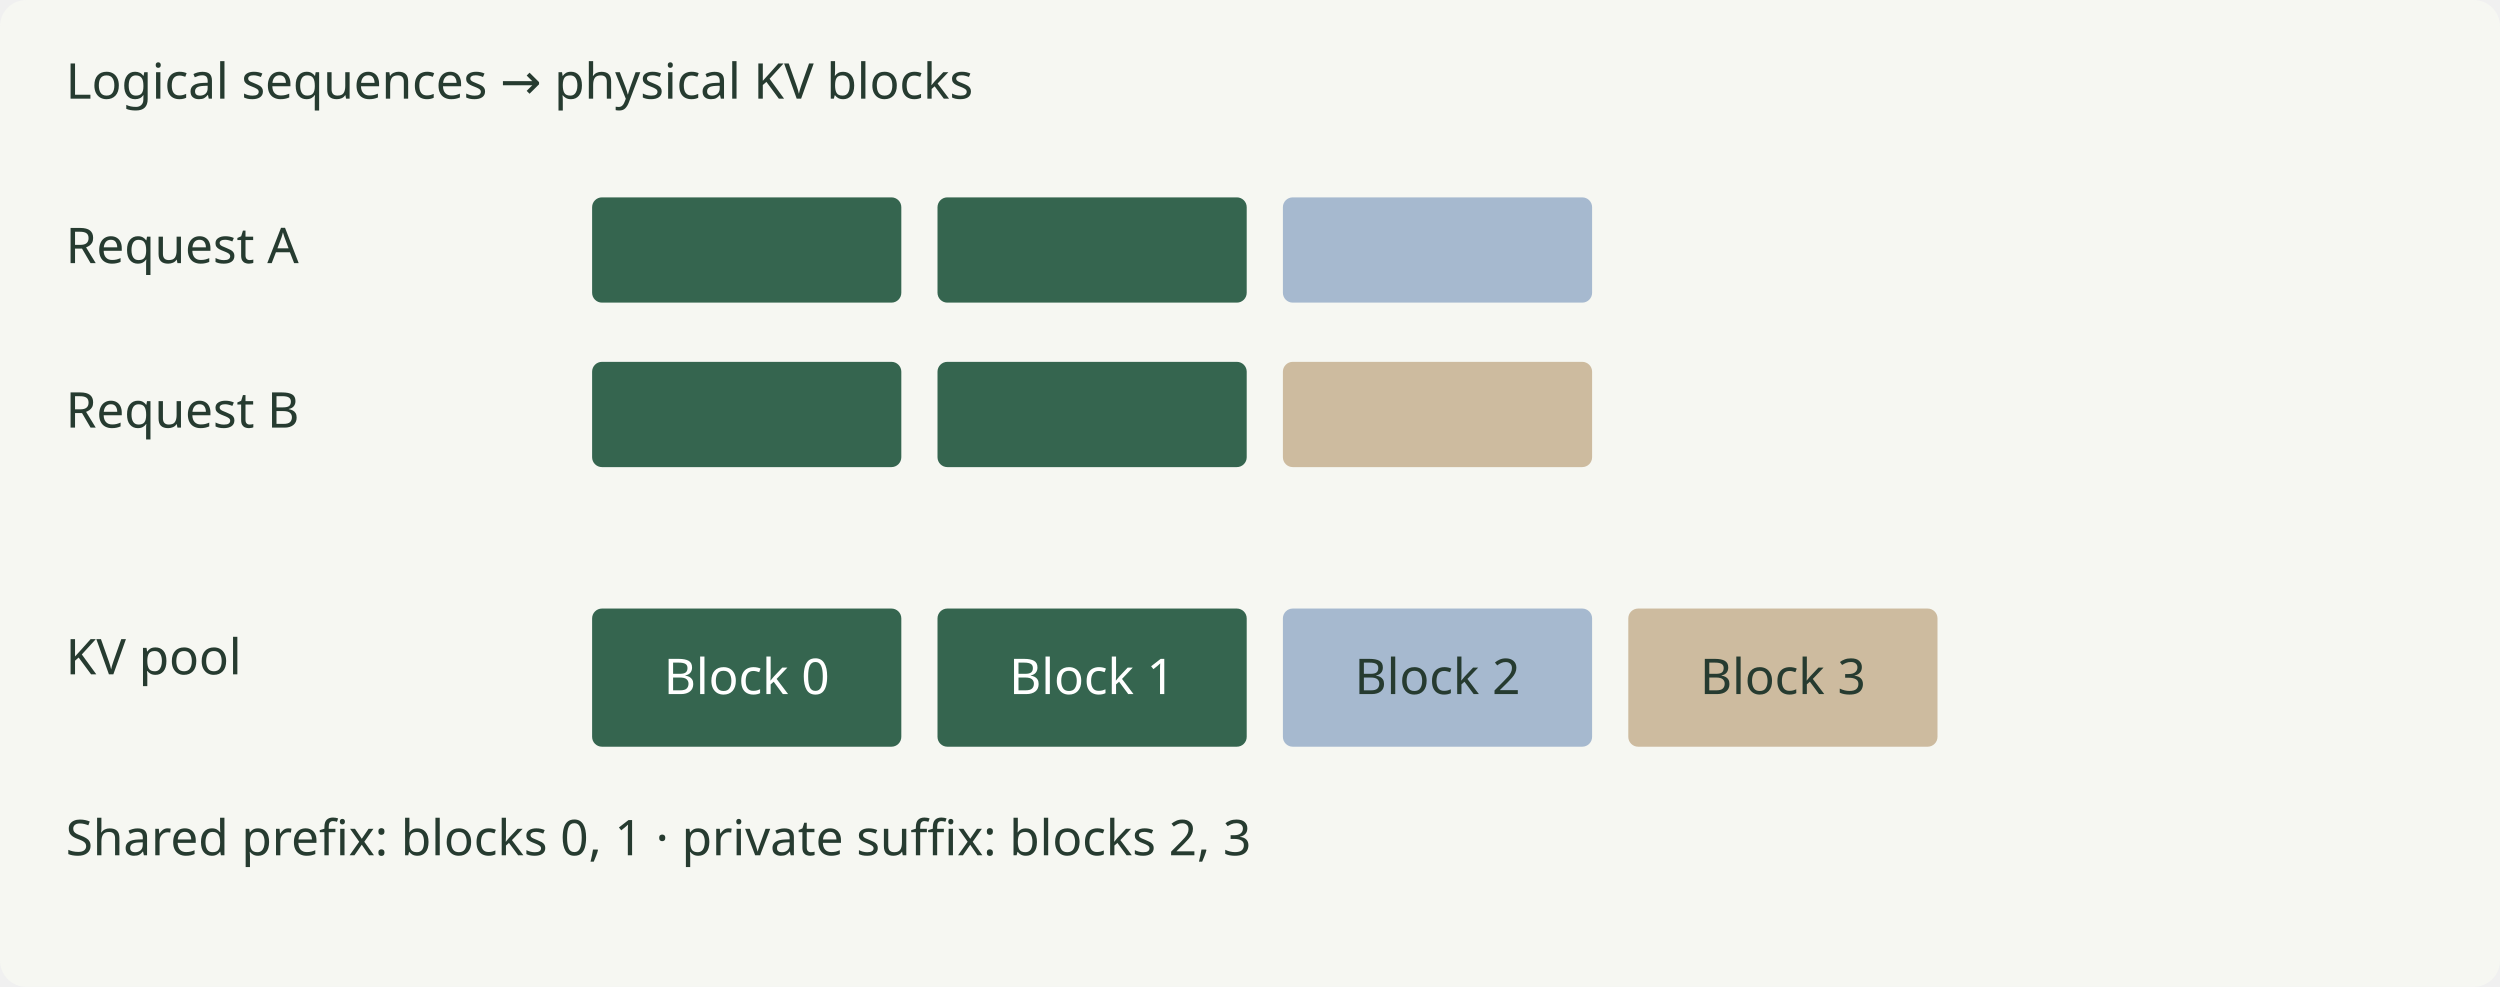
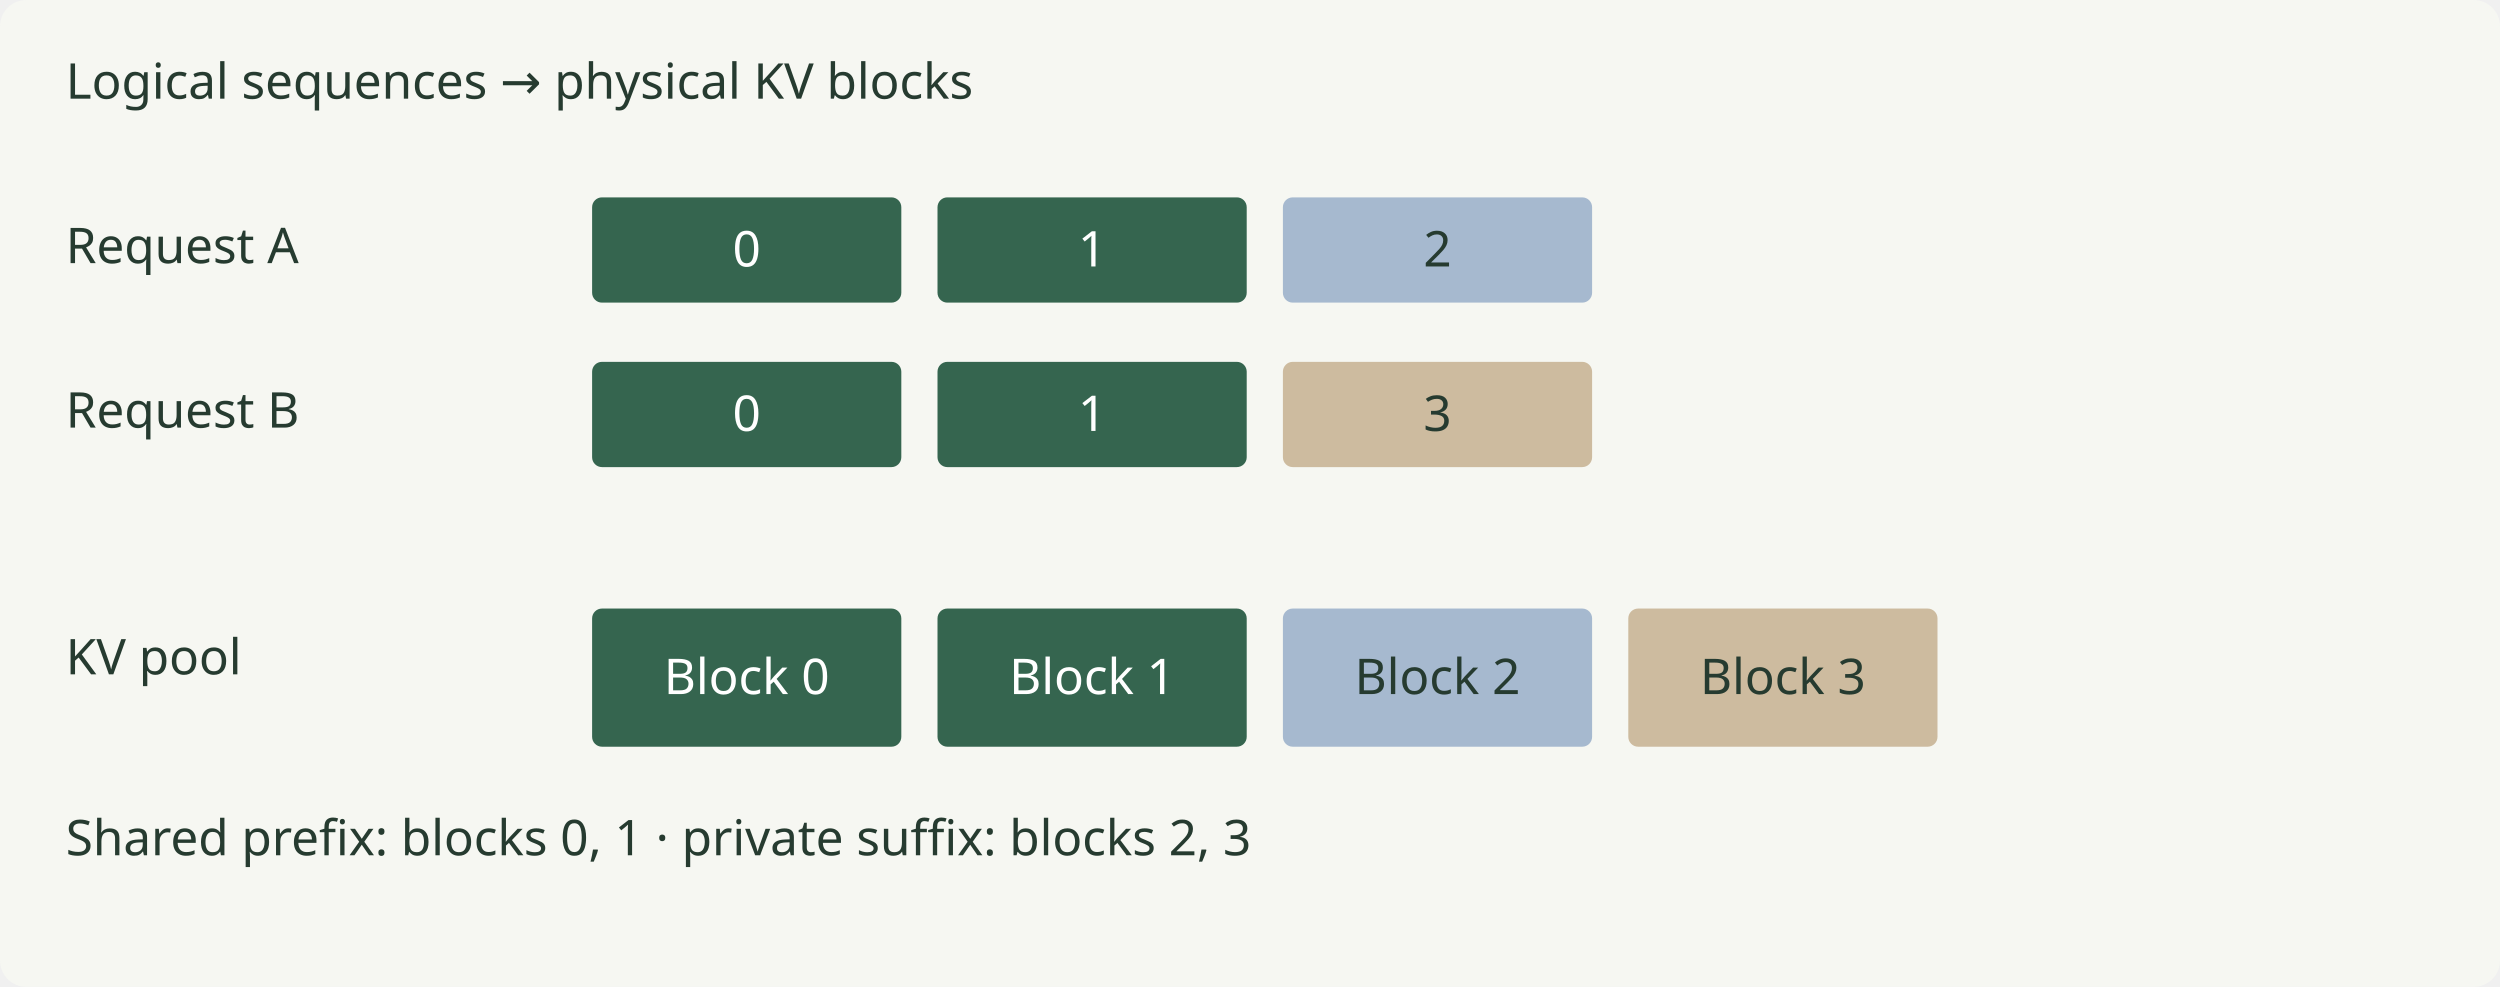
<svg xmlns="http://www.w3.org/2000/svg" viewBox="0 0 760 300">
  <rect width="760" height="300" rx="8" fill="#f6f7f2" />
  <g font-family="system-ui,sans-serif" font-size="15" fill="#263b30">
    <text x="20" y="30">Logical sequences → physical KV blocks</text>
    <text x="20" y="80">Request A</text>
    <text x="20" y="130">Request B</text>
    <text x="20" y="205">KV pool</text>
    <rect x="180" y="60" width="94" height="32" rx="3" fill="#35654f" />
    <rect x="180" y="110" width="94" height="32" rx="3" fill="#35654f" />
    <rect x="285" y="60" width="94" height="32" rx="3" fill="#35654f" />
    <rect x="285" y="110" width="94" height="32" rx="3" fill="#35654f" />
    <rect x="390" y="60" width="94" height="32" rx="3" fill="#a6b9cf" />
    <rect x="390" y="110" width="94" height="32" rx="3" fill="#cdbb9f" />
    <rect x="180" y="185" width="94" height="42" rx="3" fill="#35654f" />
    <text x="227" y="211" text-anchor="middle" fill="white">Block 0</text>
    <rect x="285" y="185" width="94" height="42" rx="3" fill="#35654f" />
    <text x="332" y="211" text-anchor="middle" fill="white">Block 1</text>
    <rect x="390" y="185" width="94" height="42" rx="3" fill="#a6b9cf" />
    <text x="437" y="211" text-anchor="middle" fill="#263b30">Block 2</text>
    <rect x="495" y="185" width="94" height="42" rx="3" fill="#cdbb9f" />
    <text x="542" y="211" text-anchor="middle" fill="#263b30">Block 3</text>
    <text x="20" y="260">Shared prefix: blocks 0, 1 · private suffix: blocks 2, 3</text>
+     <text x="227" y="81" text-anchor="middle" fill="white">0</text>
+     <text x="227" y="131" text-anchor="middle" fill="white">0</text>
+     <text x="332" y="81" text-anchor="middle" fill="white">1</text>
+     <text x="332" y="131" text-anchor="middle" fill="white">1</text>
+     <text x="437" y="81" text-anchor="middle" fill="#263b30">2</text>
+     <text x="437" y="131" text-anchor="middle" fill="#263b30">3</text>
  </g>
</svg>
